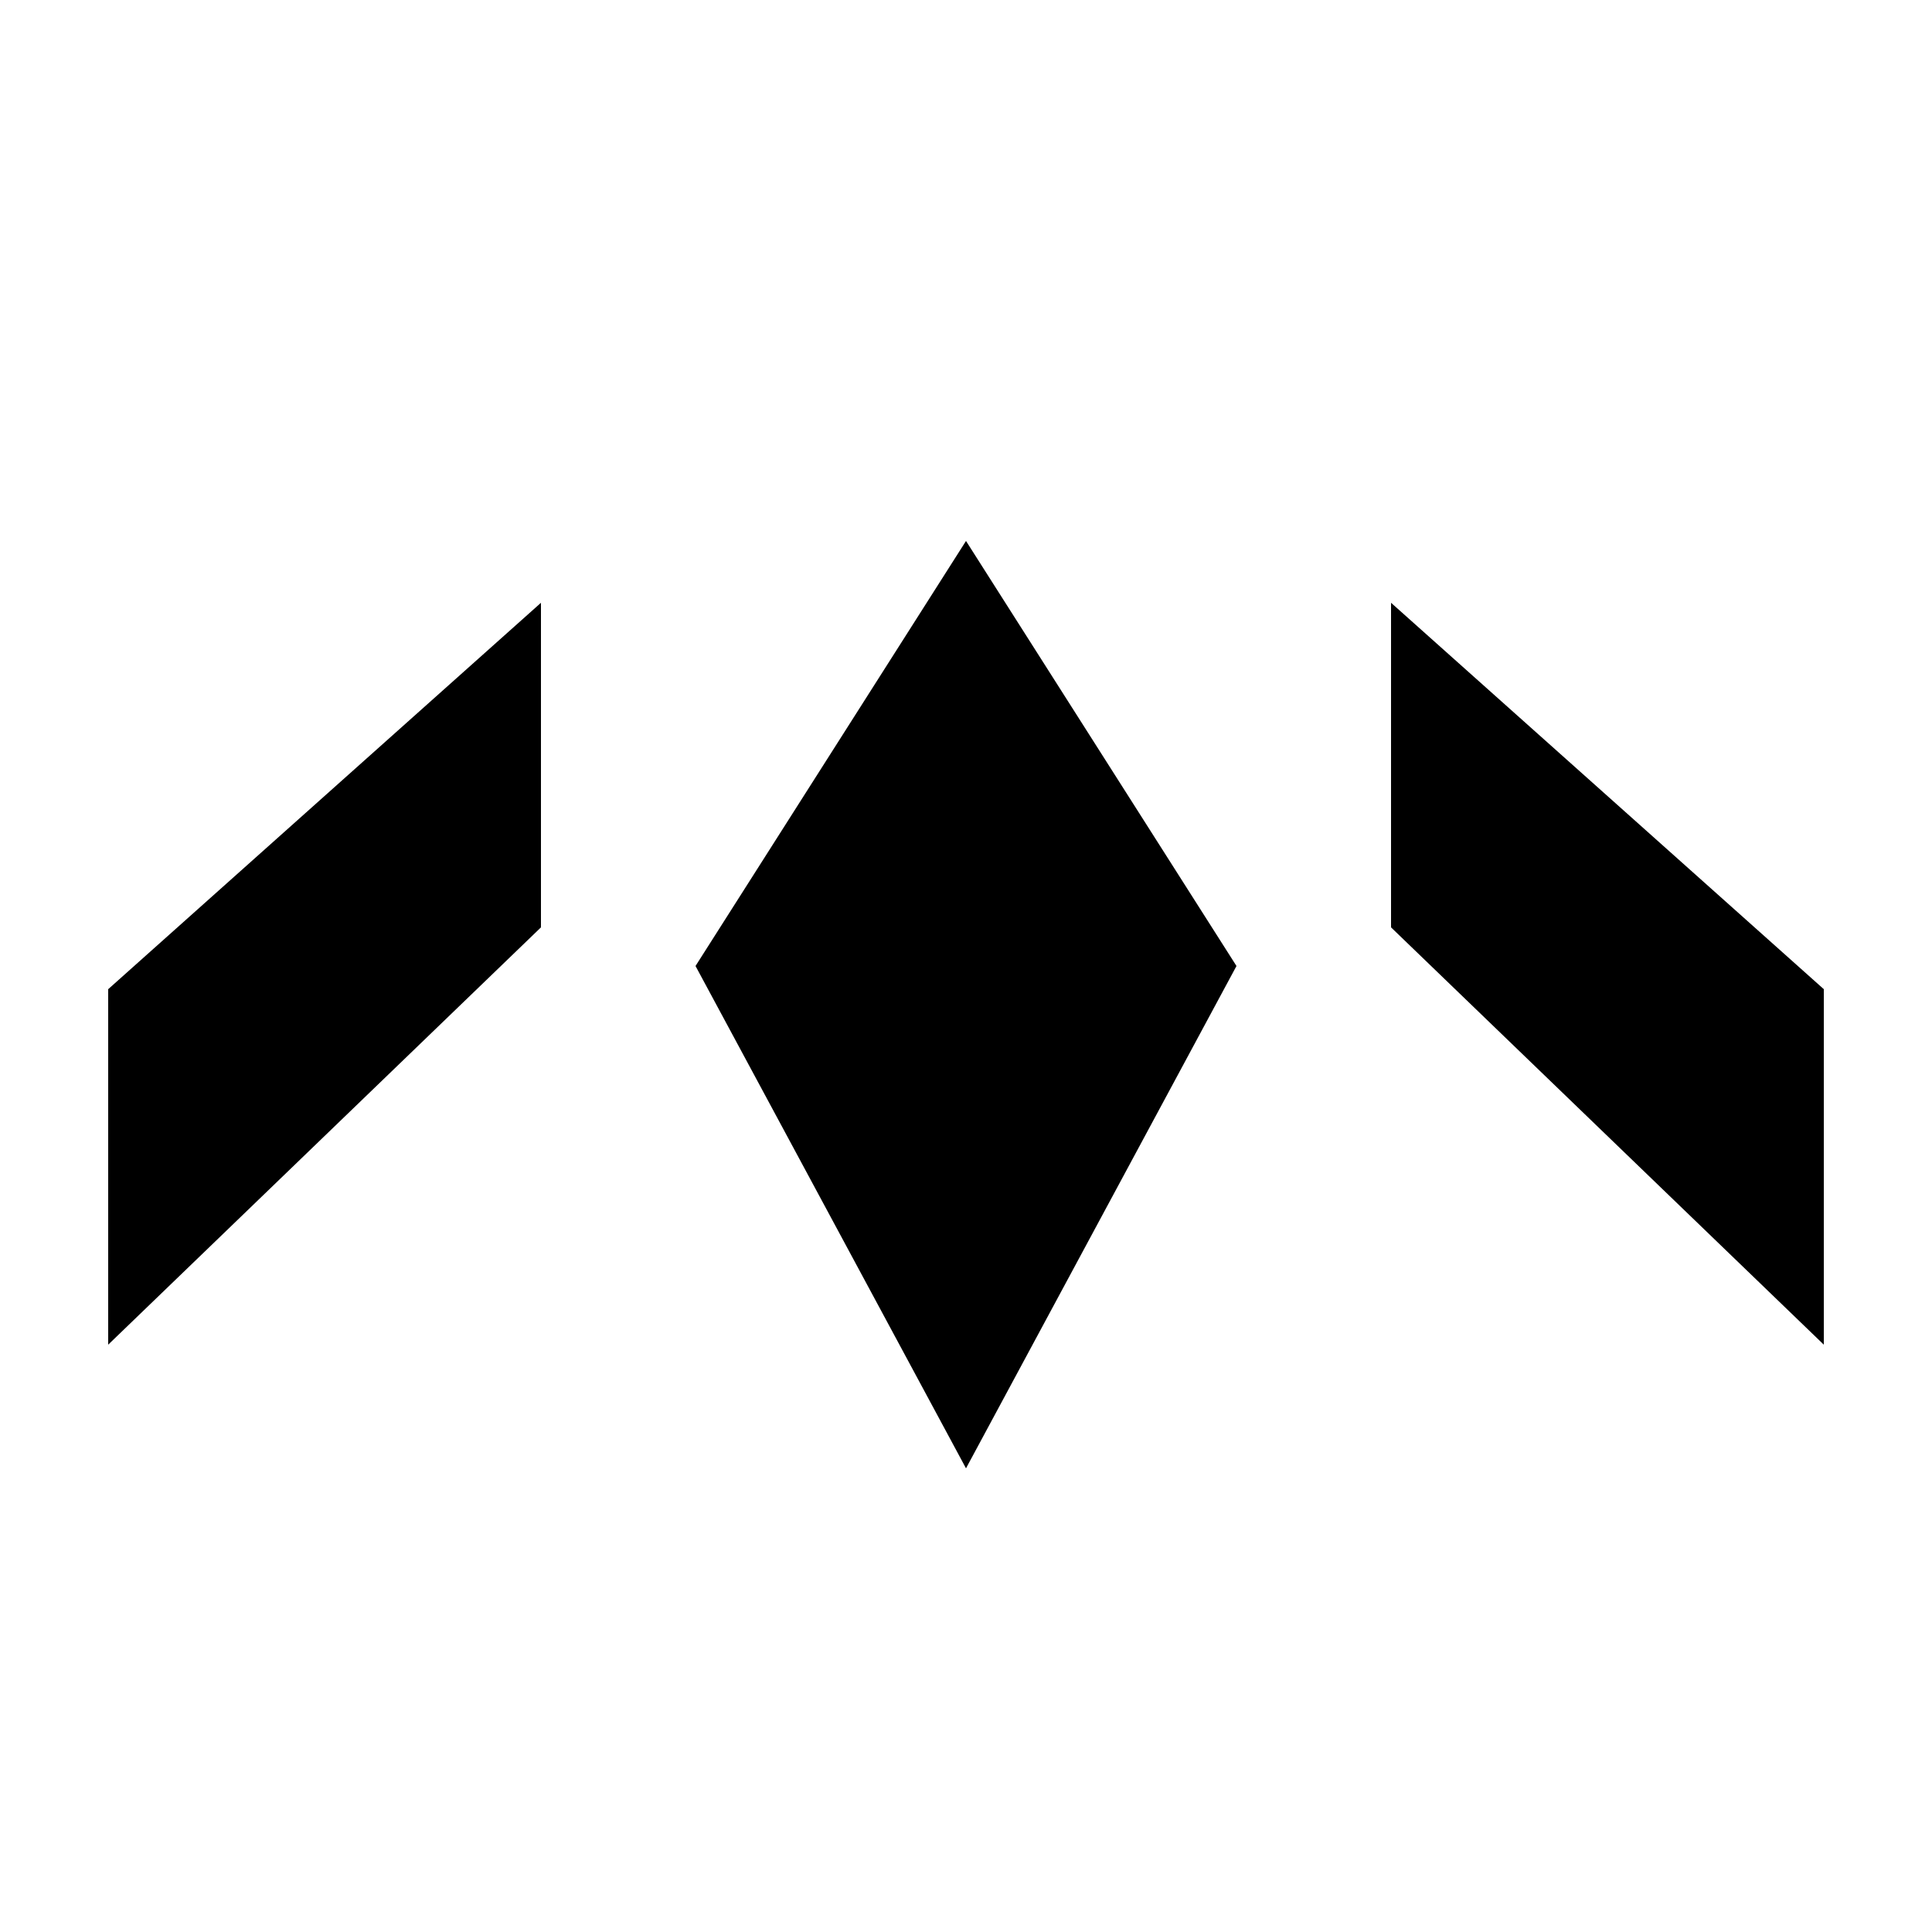
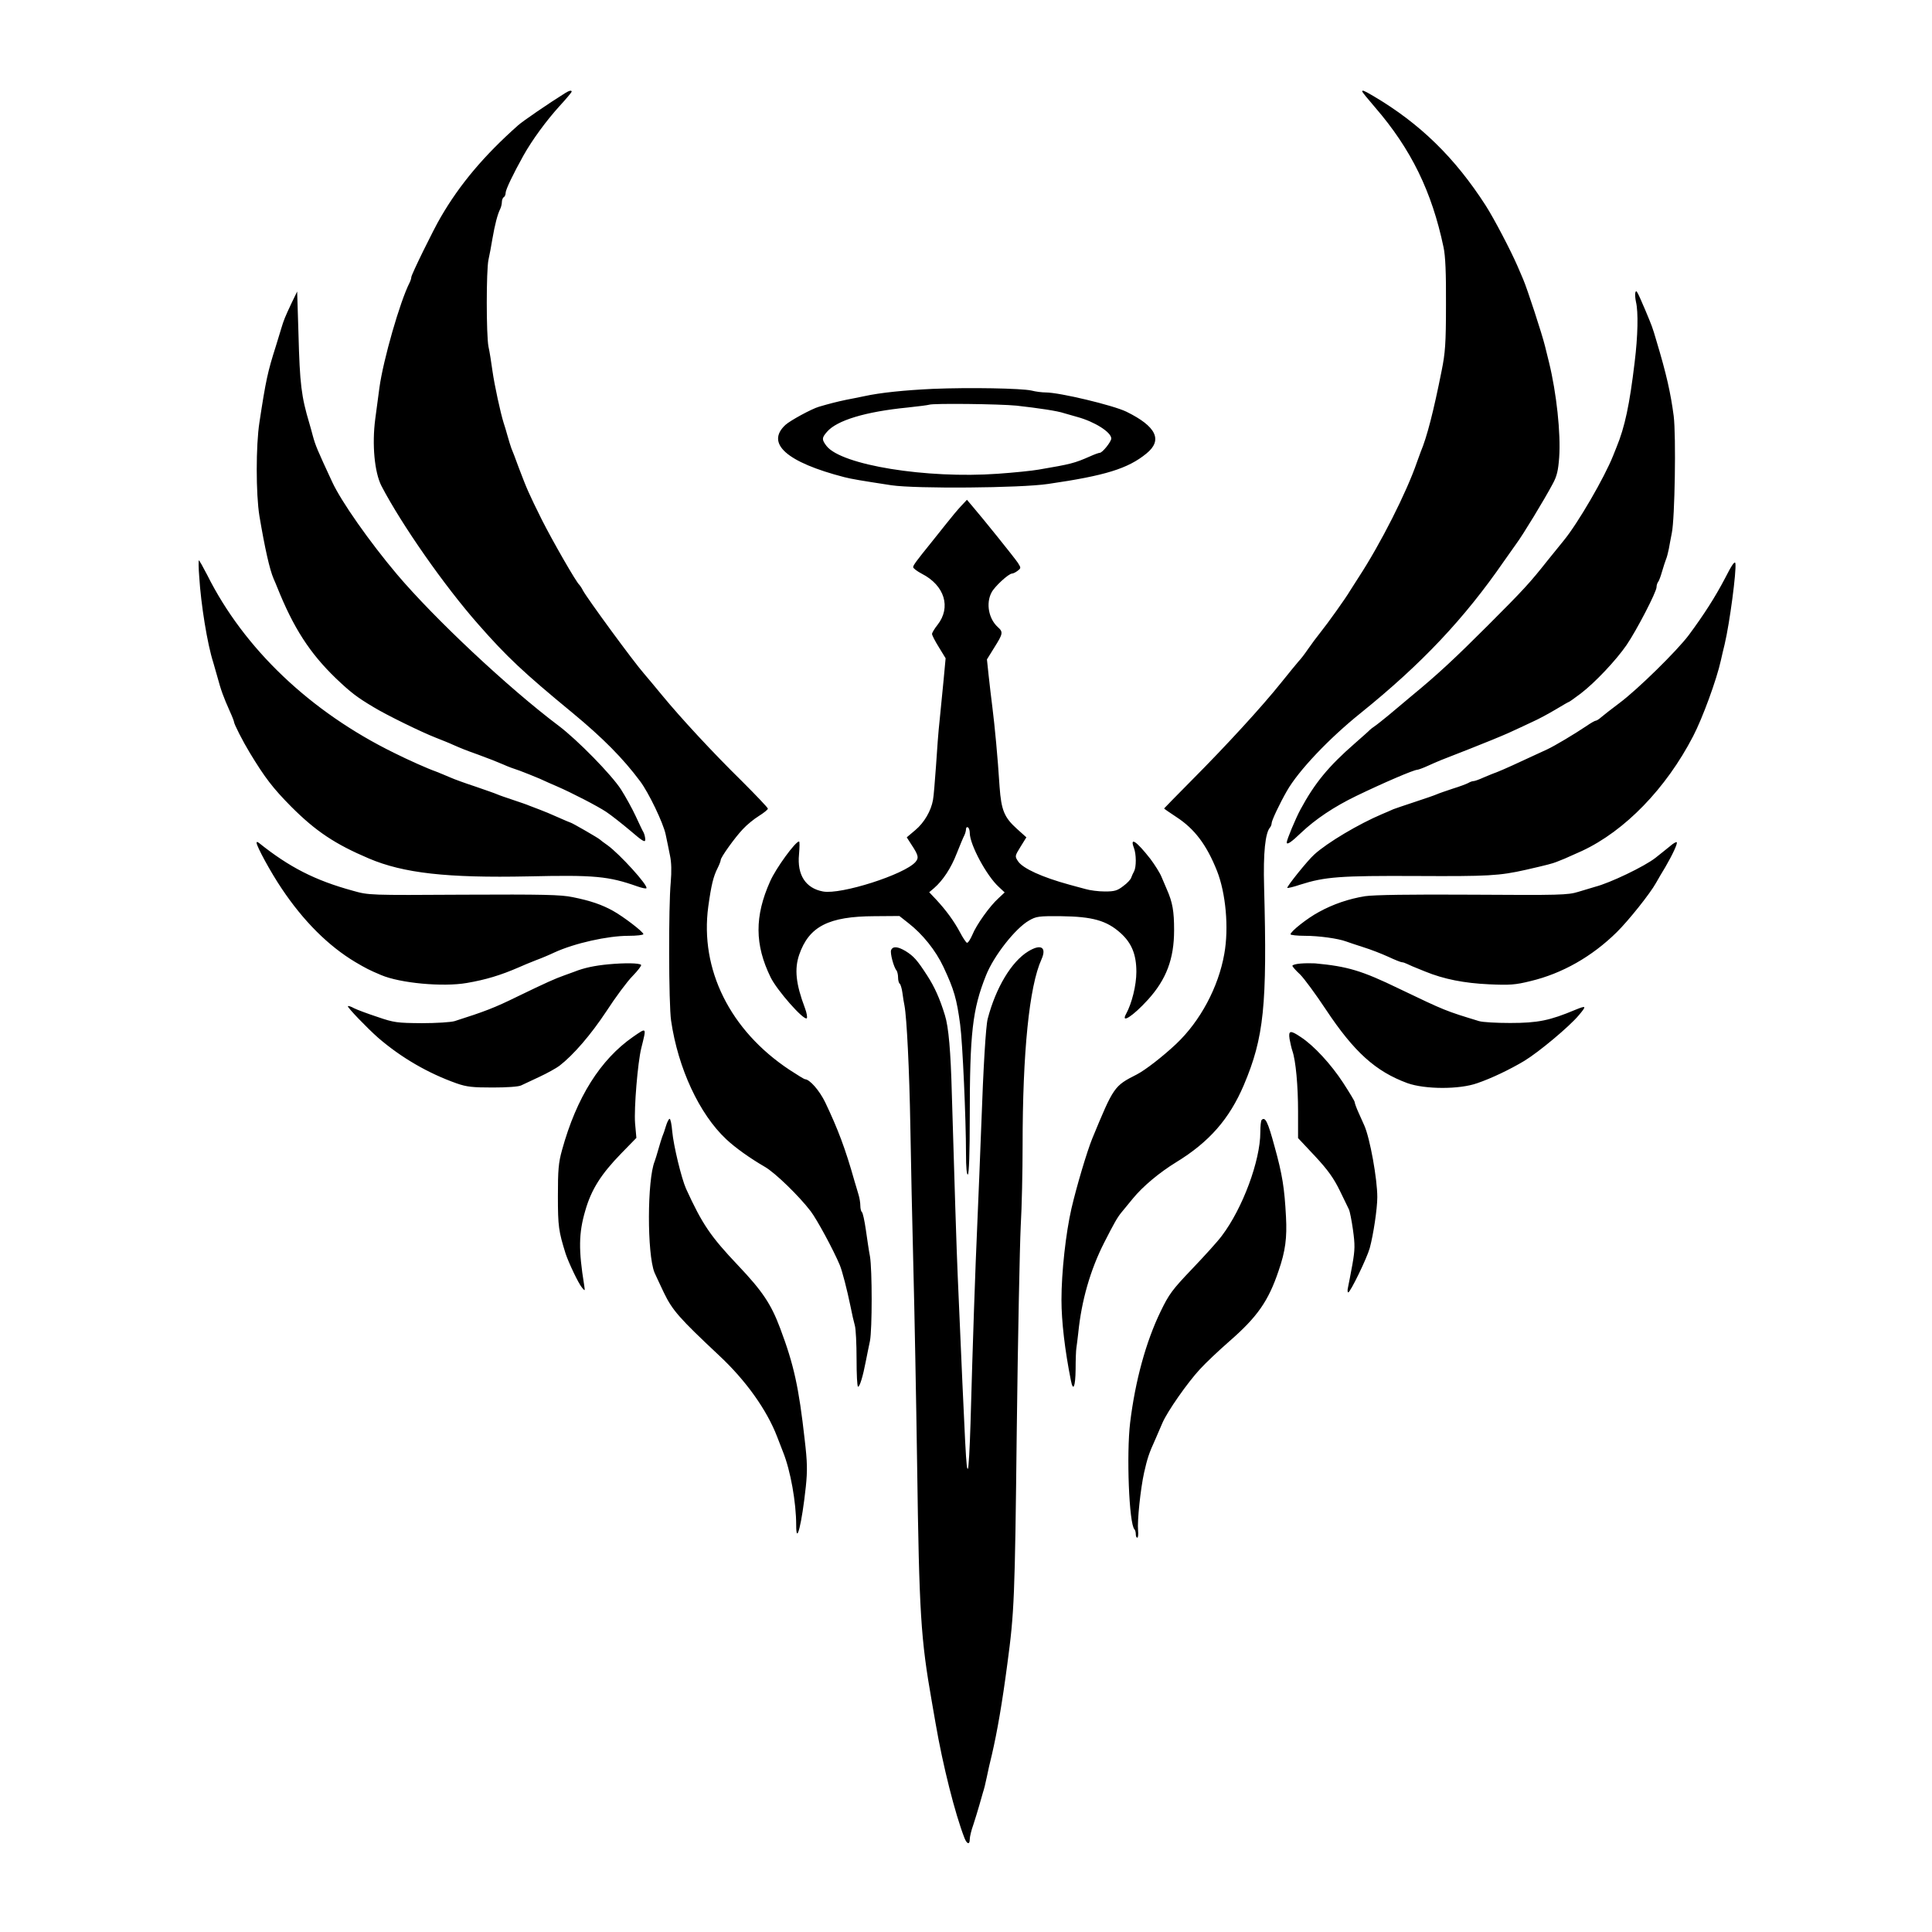
<svg xmlns="http://www.w3.org/2000/svg" viewBox="0 0 250 250" fill="currentColor">
-   <path d="M70 78 70 120 14 174 14 128Z" />
-   <path d="M180 78 180 120 236 174 236 128Z" />
-   <path d="M125 70 160 125 125 190 90 125Z" />
+   <g transform="translate(0,250) scale(0.024414,-0.024414)">
+     <path d="M2996 9747 c-88 -55 -227 -150 -251 -172 -180 -160 -308 -312 -409 -486 -39 -66 -156 -305 -156 -318 0 -6 -4 -19 -9 -29 -51 -100 -140 -410 -160 -557 -6 -44 -16 -118 -22 -165 -18 -136 -4 -284 33 -356 107 -205 333 -529 513 -733 150 -171 238 -254 499 -469 162 -134 268 -241 359 -363 45 -60 122 -220 135 -281 7 -32 17 -82 23 -112 8 -37 9 -84 4 -143 -12 -127 -11 -645 2 -733 37 -253 150 -495 292 -628 49 -46 125 -100 204 -146 55 -31 184 -157 244 -236 34 -45 120 -204 154 -285 13 -31 39 -132 56 -215 8 -41 19 -89 24 -106 5 -17 9 -96 9 -177 0 -81 3 -147 8 -147 9 0 26 56 41 135 7 33 16 82 22 108 12 63 12 377 0 448 -6 30 -15 94 -22 142 -7 48 -16 90 -21 93 -4 3 -8 18 -8 33 0 15 -4 41 -9 57 -5 16 -14 49 -22 74 -49 174 -88 276 -155 417 -31 64 -83 123 -108 123 -3 0 -41 23 -82 50 -315 209 -475 532 -430 865 16 115 27 160 50 205 9 18 16 37 16 42 0 14 75 119 117 163 21 23 59 54 85 70 27 17 48 34 48 39 0 5 -62 70 -137 145 -155 152 -325 336 -423 455 -36 44 -79 95 -96 115 -58 66 -302 400 -324 441 -7 14 -16 27 -19 30 -16 12 -144 236 -199 345 -70 141 -79 162 -122 275 -17 47 -35 94 -40 105 -4 11 -13 40 -20 65 -7 25 -16 56 -21 70 -16 51 -48 197 -59 275 -6 44 -15 102 -21 128 -12 62 -12 405 0 460 5 23 15 74 21 112 13 75 27 129 41 157 5 10 9 27 9 37 0 11 5 23 10 26 6 3 10 14 10 23 0 17 40 100 94 197 47 84 122 186 191 262 36 39 65 74 65 77 0 9 -13 6 -34 -7z M7220 9755 c0 -3 31 -41 69 -85 190 -220 300 -445 362 -740 10 -45 14 -138 13 -305 0 -206 -4 -256 -23 -350 -43 -216 -78 -352 -111 -430 -4 -11 -13 -36 -20 -55 -55 -160 -192 -431 -309 -610 -20 -31 -40 -63 -46 -72 -22 -38 -121 -176 -155 -218 -20 -25 -50 -65 -67 -90 -17 -25 -39 -54 -50 -65 -10 -11 -52 -63 -94 -115 -100 -125 -287 -329 -471 -514 -81 -82 -148 -150 -148 -151 0 -2 30 -22 66 -46 95 -62 159 -146 214 -284 47 -118 64 -303 39 -441 -31 -176 -127 -356 -255 -477 -70 -66 -164 -139 -209 -162 -120 -61 -122 -64 -236 -340 -28 -69 -82 -250 -110 -370 -30 -131 -53 -337 -53 -485 0 -113 18 -267 50 -427 12 -62 24 -33 25 60 0 50 2 101 4 112 2 11 6 47 10 80 17 171 64 335 138 480 53 104 69 132 91 159 11 14 39 47 60 73 54 66 142 139 230 193 175 107 282 229 359 410 106 251 124 420 107 1050 -5 180 6 286 32 315 4 5 8 15 8 22 0 14 42 103 81 171 61 107 222 277 390 412 325 262 550 501 760 805 19 27 48 68 65 92 34 45 150 236 194 319 22 40 29 71 34 140 9 126 -14 341 -54 504 -5 19 -14 58 -21 85 -15 62 -95 307 -116 355 -8 19 -22 51 -30 70 -37 85 -124 251 -168 320 -164 255 -349 435 -594 580 -53 31 -61 34 -61 25z M8668 8690 c-3 -8 -1 -31 3 -50 13 -54 10 -182 -7 -320 -27 -226 -52 -343 -96 -450 -6 -14 -14 -34 -18 -45 -46 -116 -187 -359 -262 -450 -9 -11 -47 -58 -85 -105 -95 -120 -126 -154 -318 -346 -171 -171 -265 -259 -405 -374 -41 -35 -97 -81 -124 -104 -27 -22 -58 -47 -70 -55 -12 -8 -23 -17 -26 -20 -3 -4 -38 -35 -79 -71 -140 -122 -213 -211 -288 -350 -26 -48 -73 -161 -73 -175 0 -15 24 1 76 51 76 72 174 138 294 196 141 68 303 138 322 138 4 0 30 9 56 21 58 26 57 26 222 90 74 29 167 67 205 84 39 18 96 44 127 59 32 14 87 44 124 66 36 22 68 40 70 40 2 0 30 20 62 44 76 58 188 177 243 257 54 79 159 282 159 307 0 10 4 22 8 27 5 6 14 30 21 55 7 25 17 54 21 65 5 11 11 36 15 55 3 19 11 58 16 85 16 76 23 514 10 620 -16 121 -38 221 -92 400 -21 72 -23 76 -58 160 -45 105 -48 110 -53 95z M1546 8635 c-36 -76 -42 -92 -55 -135 -6 -19 -19 -62 -29 -95 -43 -135 -53 -180 -87 -404 -19 -122 -19 -379 0 -496 29 -172 54 -283 75 -332 6 -13 14 -33 19 -45 86 -215 172 -349 312 -484 78 -74 110 -99 199 -152 67 -41 255 -133 330 -162 30 -12 71 -28 90 -37 48 -21 65 -28 135 -53 70 -26 88 -33 135 -53 19 -9 57 -23 85 -32 27 -10 74 -29 105 -42 30 -14 71 -32 90 -40 79 -34 218 -106 263 -136 27 -18 84 -63 128 -100 65 -56 79 -64 79 -47 0 11 -4 28 -9 38 -6 9 -24 49 -42 87 -18 39 -53 102 -77 140 -50 78 -232 264 -332 339 -267 201 -657 567 -856 802 -146 173 -296 387 -343 489 -80 172 -89 194 -103 245 -5 19 -13 49 -18 65 -43 144 -51 209 -58 475 l-7 225 -29 -60z M4945 8179 c-149 -7 -279 -20 -365 -39 -25 -5 -67 -14 -95 -19 -48 -10 -91 -21 -145 -37 -38 -11 -152 -73 -177 -96 -106 -98 6 -198 312 -277 39 -10 87 -18 250 -43 130 -19 682 -15 830 7 303 44 423 81 521 161 88 71 53 144 -106 222 -70 34 -354 102 -428 102 -18 0 -52 4 -75 10 -54 12 -328 17 -522 9z m443 -89 c116 -13 218 -28 252 -40 14 -4 45 -13 70 -20 92 -25 180 -81 180 -114 0 -17 -47 -76 -61 -76 -5 0 -28 -8 -52 -19 -82 -36 -101 -41 -272 -70 -33 -6 -131 -16 -217 -22 -377 -27 -828 46 -907 147 -26 34 -26 43 2 75 52 61 204 107 427 129 58 6 110 13 115 15 22 8 373 4 463 -5z M5094 7558 c-17 -18 -52 -60 -78 -93 -26 -33 -62 -78 -79 -99 -80 -99 -97 -122 -97 -132 0 -6 21 -22 46 -35 121 -62 156 -178 83 -271 -16 -20 -29 -42 -29 -48 0 -7 16 -38 36 -70 l36 -59 -11 -118 c-6 -65 -16 -161 -21 -213 -6 -52 -14 -160 -19 -240 -6 -80 -12 -161 -16 -180 -10 -57 -46 -120 -94 -160 l-45 -38 25 -39 c37 -56 40 -70 21 -92 -58 -66 -395 -174 -490 -156 -92 17 -138 88 -127 197 3 38 4 68 0 68 -19 0 -122 -141 -153 -211 -83 -185 -82 -336 2 -508 33 -69 177 -232 192 -218 4 4 0 29 -10 55 -48 127 -56 206 -30 282 52 150 156 203 398 204 l133 1 47 -37 c76 -59 145 -145 186 -232 57 -121 71 -171 89 -306 13 -95 31 -502 31 -683 0 -76 4 -116 10 -112 6 4 10 115 10 301 0 448 14 574 86 754 41 104 156 250 228 291 38 22 51 24 169 23 168 -2 242 -23 316 -89 59 -53 84 -114 84 -206 0 -71 -24 -167 -54 -222 -31 -56 36 -13 115 74 98 108 139 217 139 369 0 100 -8 147 -38 215 -7 17 -20 47 -29 68 -8 20 -35 63 -59 95 -73 93 -110 119 -87 58 13 -34 13 -101 1 -124 -5 -9 -12 -24 -15 -33 -2 -9 -21 -30 -42 -45 -32 -25 -47 -29 -98 -29 -34 0 -80 6 -103 13 -24 6 -62 17 -85 23 -143 39 -247 86 -272 124 -18 27 -17 28 13 77 l31 50 -49 44 c-68 61 -84 99 -93 224 -10 159 -26 325 -38 420 -6 47 -15 123 -20 170 l-9 85 39 63 c46 73 48 82 19 108 -49 44 -64 126 -34 183 15 31 91 101 109 101 6 0 20 7 30 15 18 14 18 15 1 42 -18 27 -182 231 -242 301 l-28 33 -31 -33z m46 -1733 c0 -61 89 -227 154 -286 l31 -29 -32 -30 c-47 -42 -118 -142 -139 -194 -11 -25 -23 -44 -29 -43 -5 2 -22 27 -37 56 -31 58 -73 116 -127 174 l-36 38 26 22 c47 41 90 106 120 184 17 43 35 86 40 95 5 10 9 25 9 33 0 9 5 13 10 10 6 -3 10 -17 10 -30z M1056 7183 c9 -147 43 -357 74 -453 4 -14 13 -45 20 -70 22 -81 33 -111 69 -192 12 -26 21 -50 21 -53 0 -12 47 -104 84 -165 80 -132 122 -187 220 -286 130 -130 232 -198 411 -274 183 -78 414 -104 846 -95 351 8 424 1 577 -53 23 -8 45 -13 48 -10 12 13 -143 183 -206 228 -19 13 -37 27 -40 30 -6 7 -150 90 -156 90 -2 0 -32 13 -66 28 -35 16 -79 34 -98 41 -19 7 -44 17 -55 21 -11 5 -49 18 -85 30 -36 12 -74 25 -85 30 -11 5 -63 23 -115 41 -52 17 -113 39 -135 49 -22 10 -56 23 -75 31 -43 15 -146 61 -220 98 -445 218 -797 553 -992 944 -22 42 -41 77 -44 77 -2 0 -2 -39 2 -87z M9143 7175 c-53 -101 -112 -193 -192 -301 -63 -84 -271 -288 -366 -359 -44 -33 -89 -68 -99 -77 -11 -10 -24 -18 -29 -18 -4 0 -27 -13 -50 -29 -61 -41 -166 -104 -207 -123 -174 -81 -230 -106 -260 -118 -19 -7 -54 -21 -77 -31 -24 -11 -47 -19 -53 -19 -6 0 -18 -4 -28 -10 -9 -5 -46 -19 -82 -30 -36 -12 -74 -25 -85 -30 -11 -5 -63 -23 -115 -40 -52 -17 -104 -35 -115 -39 -11 -5 -38 -17 -60 -26 -123 -52 -290 -151 -359 -214 -36 -32 -148 -172 -143 -177 2 -2 33 5 68 17 132 42 211 48 619 46 378 -2 436 1 578 33 114 26 139 33 160 41 12 5 32 13 45 18 12 5 54 24 92 41 227 106 445 330 589 608 50 96 125 301 147 402 6 25 14 63 20 85 27 114 63 388 57 429 -3 15 -19 -8 -55 -79z M1360 5773 c0 -19 76 -158 132 -241 116 -174 249 -306 391 -391 58 -34 73 -42 137 -69 101 -43 327 -64 454 -42 99 17 177 40 276 83 19 9 59 25 89 37 30 11 75 30 100 42 107 49 282 88 392 88 43 0 79 4 79 9 0 12 -106 93 -162 124 -58 32 -118 53 -213 72 -62 13 -156 15 -577 13 -502 -3 -503 -3 -588 21 -201 55 -337 125 -497 253 -9 7 -13 7 -13 1z M8849 5753 c-19 -15 -53 -43 -75 -60 -59 -46 -241 -133 -319 -153 -16 -5 -57 -17 -90 -27 -55 -17 -98 -18 -560 -15 -333 2 -523 -1 -570 -8 -86 -14 -169 -42 -245 -84 -60 -32 -150 -103 -150 -118 0 -4 35 -8 77 -8 73 0 175 -14 218 -30 11 -4 52 -18 90 -30 39 -12 98 -35 133 -51 34 -16 67 -29 72 -29 6 0 18 -4 28 -9 16 -8 28 -13 95 -40 100 -41 208 -62 339 -68 109 -5 140 -3 220 17 168 40 326 130 457 259 62 61 177 205 208 261 11 19 33 58 50 85 39 67 66 126 60 131 -3 3 -20 -7 -38 -23z M4723 5204 c-6 -16 14 -91 29 -108 4 -6 8 -22 8 -37 0 -15 4 -30 9 -33 4 -3 11 -25 14 -48 3 -24 8 -54 11 -68 12 -63 26 -343 31 -640 3 -179 10 -514 16 -745 6 -231 15 -703 20 -1050 11 -790 19 -919 78 -1255 5 -30 14 -82 20 -115 38 -221 103 -479 153 -607 13 -33 28 -37 28 -6 0 12 8 47 19 77 10 31 24 76 31 101 7 25 16 56 20 70 5 14 14 50 20 80 6 30 18 84 27 119 29 125 55 276 82 481 37 275 40 346 50 1235 6 495 16 983 21 1085 6 102 10 294 10 428 0 494 35 844 100 987 29 65 -3 84 -71 42 -88 -54 -171 -192 -214 -357 -10 -38 -23 -254 -34 -565 -6 -154 -15 -388 -21 -520 -11 -243 -24 -623 -36 -1058 -4 -131 -10 -240 -14 -242 -9 -5 -12 59 -54 1025 -5 106 -19 547 -31 960 -6 228 -17 357 -37 420 -27 88 -55 150 -94 210 -53 82 -71 102 -114 129 -42 25 -68 27 -77 5z M3225 5129 c-74 -7 -130 -19 -180 -39 -11 -4 -36 -13 -55 -20 -48 -17 -93 -37 -250 -113 -118 -58 -170 -78 -330 -129 -19 -6 -97 -11 -175 -11 -130 1 -147 3 -234 33 -52 17 -108 38 -124 46 -16 9 -31 14 -33 11 -5 -5 103 -117 161 -168 122 -105 263 -187 415 -241 54 -19 86 -22 192 -22 71 0 136 4 150 11 12 6 57 27 98 46 41 19 89 46 105 58 75 58 167 165 249 289 48 74 111 159 139 187 28 29 48 55 45 59 -10 10 -85 11 -173 3z M6893 5133 c-24 -2 -43 -7 -43 -12 0 -4 18 -25 41 -46 22 -22 83 -105 136 -185 150 -226 264 -329 433 -391 93 -33 275 -34 370 0 76 26 172 72 249 118 76 46 238 181 289 242 42 50 41 53 -18 29 -136 -57 -198 -70 -346 -70 -72 0 -146 4 -165 10 -177 54 -178 54 -424 172 -198 96 -273 118 -445 134 -19 1 -54 1 -77 -1z M3356 4745 c-174 -121 -300 -321 -377 -600 -19 -68 -22 -106 -22 -245 0 -161 4 -186 41 -305 16 -48 68 -158 87 -180 16 -19 16 -19 11 15 -30 185 -29 274 6 393 32 112 83 193 191 304 l80 82 -7 78 c-6 79 14 322 33 398 28 113 30 110 -43 60z M6835 4733 c4 -21 10 -49 15 -63 18 -52 30 -185 30 -321 l0 -141 90 -96 c69 -74 99 -117 131 -182 23 -47 45 -92 49 -101 4 -8 14 -57 21 -107 11 -80 11 -104 -3 -184 -9 -51 -20 -105 -23 -120 -4 -16 -3 -28 1 -28 11 0 99 181 114 235 19 70 40 208 40 270 0 97 -39 313 -69 380 -5 11 -18 41 -30 67 -12 26 -21 52 -21 57 0 5 -28 51 -61 102 -64 98 -155 197 -224 242 -56 38 -67 36 -60 -10z M3530 4273 c-6 -21 -15 -47 -20 -58 -4 -11 -13 -40 -20 -65 -7 -25 -16 -54 -20 -65 -40 -97 -41 -491 -1 -590 5 -11 27 -59 50 -107 45 -93 82 -135 291 -331 144 -134 255 -291 309 -432 13 -33 27 -69 31 -80 40 -99 70 -268 70 -389 0 -113 30 8 51 204 9 86 8 131 -6 250 -31 277 -57 396 -130 590 -48 128 -94 197 -223 333 -147 155 -190 219 -276 407 -24 54 -66 227 -73 303 -3 37 -9 67 -14 67 -4 0 -13 -17 -19 -37z M6687 4304 c-4 -4 -7 -33 -7 -65 0 -151 -94 -404 -204 -549 -22 -30 -94 -109 -158 -176 -105 -110 -122 -133 -167 -226 -77 -159 -134 -366 -161 -588 -20 -167 -6 -538 23 -566 4 -4 7 -16 7 -26 0 -10 3 -18 8 -18 4 0 6 17 4 38 -5 50 13 221 32 307 17 75 26 103 59 175 11 25 28 64 38 88 26 61 134 215 199 285 30 33 100 99 156 148 148 129 207 213 261 374 36 104 45 175 39 286 -8 152 -19 223 -61 374 -35 129 -49 158 -68 139z" />
+   </g>
</svg>
